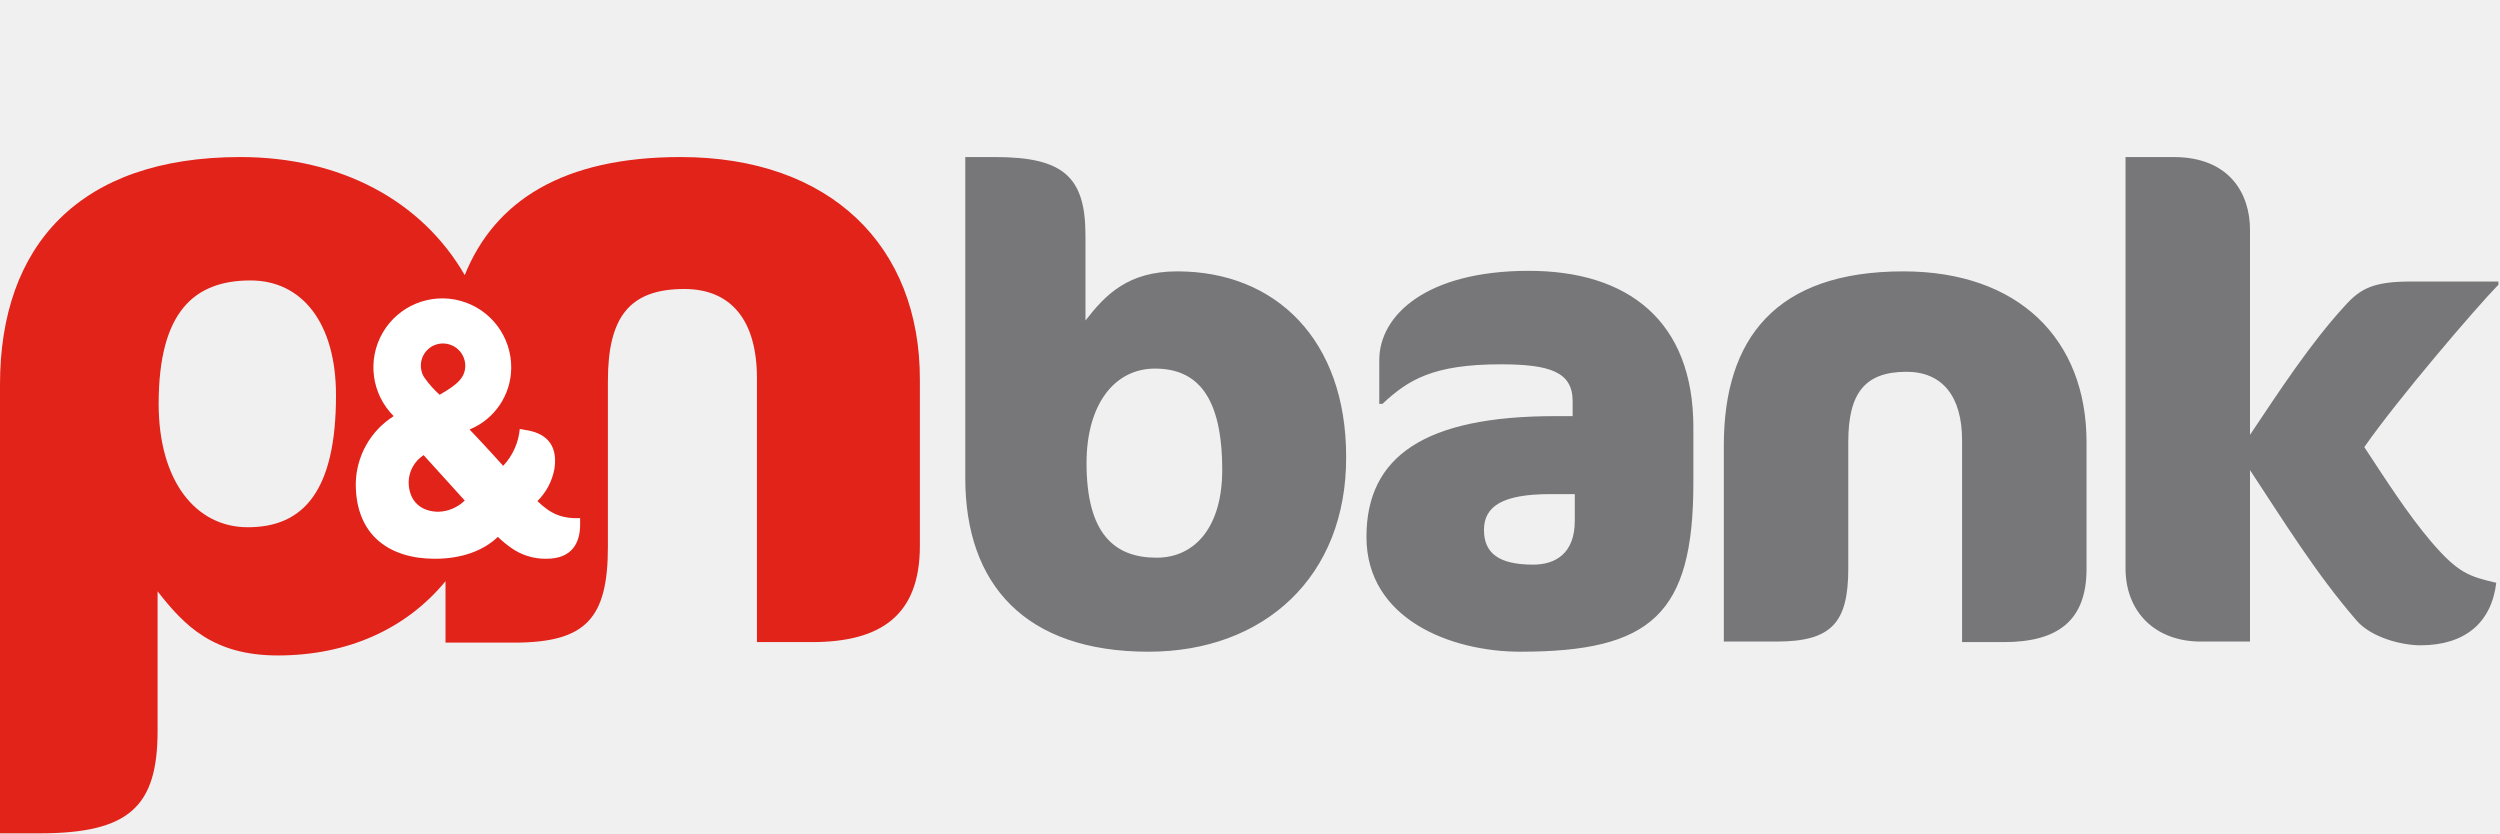
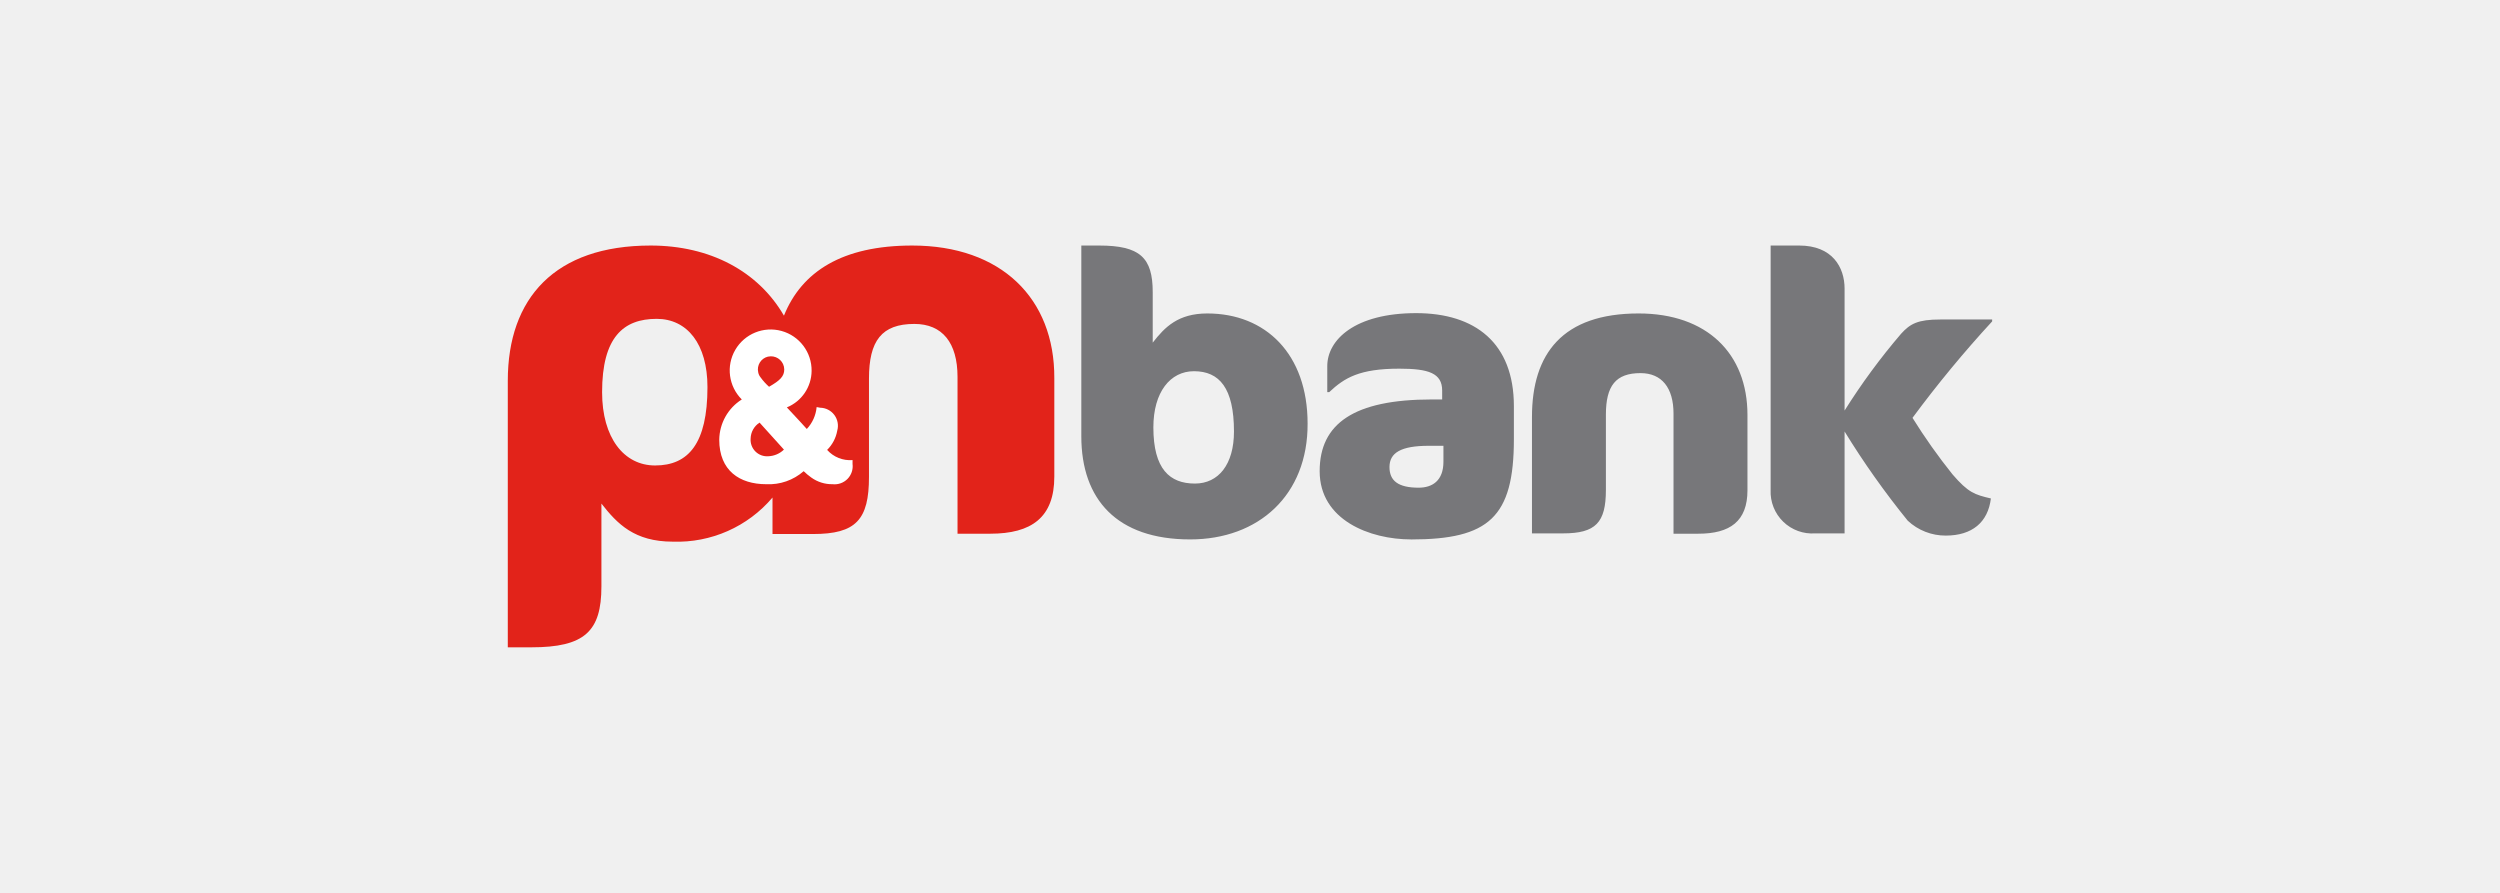
- <svg xmlns="http://www.w3.org/2000/svg" viewBox="0 0 468 156">
-   <path d="M216.2,69c-7.5,0-12.8,6.6-12.8,17.7,0,13.2,5.2,17.7,13.1,17.7,7.4,0,12.3-6,12.3-16.4,0-13.7-4.6-19-12.6-19M215,122c-23.1,0-34.3-12.6-34.3-32.5V29.4h5.6c12.9,0,16.9,3.8,16.9,14.7V60c3.8-4.9,8-9.2,17.2-9.2,18.4,0,31.6,12.8,31.6,34.7.1,22.5-15.4,36.5-37,36.5m79.9-29.5h-4.7c-8.8,0-12.4,2.2-12.4,6.7,0,4.3,2.7,6.5,9.2,6.5,4.2,0,7.8-2.1,7.8-8.2v-5ZM284.6,122c-13,0-28.8-6.1-28.8-21.5,0-15,10.8-22.6,35.3-22.6h3.3V75.1c0-5.5-4.3-6.9-13.5-6.9-12.6,0-17.3,2.9-22.1,7.4h-.6V67.4c0-8.3,8.7-16.7,28-16.7,18.6,0,30.8,9.4,30.8,29.3V90.4c0,24.6-7.9,31.6-32.4,31.6m38.1-1.8V83.4c0-20,9.7-32.6,33.6-32.6,21.5,0,34.3,12.6,34.3,32v23.7c0,9.8-5.5,13.7-15.5,13.7h-7.8V82.4c0-8.2-3.7-12.8-10.4-12.8-7.8,0-10.9,4-10.9,13.1v23.7c0,10.3-3.2,13.7-13.5,13.7h-9.8ZM421.2,43V81.4c5.5-8.2,11.2-17,17.8-24.2,2.9-3.2,5.3-4.5,12.4-4.5h16.3v.6c-4.2,4.3-19,21.6-25.1,30.4,3.9,5.9,8,12.4,12.6,17.8,5,5.8,7,6.4,12.1,7.6-.9,7.5-5.9,11.7-14.2,11.7-3.4,0-9.2-1.4-12-4.7-7.6-8.8-13.5-18.4-19.9-28.1v32.1H412c-8.6,0-14.1-5.6-14.1-13.7v-77h9c10.5,0,14.3,6.9,14.3,13.6" style="fill:#77777a" />
-   <path d="M127.4,29.4c-22,0-34.8,8.2-40.4,22.1-8.1-14-23.3-22.1-42-22.1C14.8,29.4,0,46,0,72v84H7.4c16.8,0,22.1-5,22.1-19.2V110.7c5,6.4,10.4,12,22.5,12,13,0,24-4.9,31.4-13.9v11.5H96.2c13.5,0,17.6-4.5,17.6-18v-31c0-11.9,4-17.2,14.3-17.2,8.8,0,13.6,5.9,13.6,16.7v49.4H152c13,0,20.2-5.1,20.2-18v-31C172.3,46,155.4,29.4,127.4,29.4Zm-81,69.3c-9.8,0-16.7-8.7-16.7-23.1,0-17.3,6.7-23.1,17.2-23.1,9.6,0,16,7.9,16,21.5C62.9,91.8,56.9,98.7,46.4,98.7Z" style="fill:#e2231a" />
-   <path d="M100.6,93.8a11.294,11.294,0,0,0,3.2-6.1c.7-4.8-2-6.7-5.4-7.2l-1.1-.2a11.611,11.611,0,0,1-3.1,6.9l-.1-.1s-3.6-4-6.2-6.7a12.537,12.537,0,0,0,7.8-11.5,12.9,12.9,0,1,0-22,9,15.224,15.224,0,0,0-7.1,12.7c0,9.7,6.4,14,14.8,14,5.2,0,9.2-1.6,11.8-4.1a21.183,21.183,0,0,0,2.4,2,11.126,11.126,0,0,0,6.7,2.1c4.8,0,6.3-3,6.3-6.4V97c-3.5.1-5.5-.8-8-3.2Zm-18.5,2c-3.2,0-5.6-1.9-5.6-5.6a6.161,6.161,0,0,1,2.8-5L87,93.7A7.424,7.424,0,0,1,82.1,95.8Zm.2-21.9a18.776,18.776,0,0,1-2.7-3,3.479,3.479,0,0,1-.7-1.5,4.136,4.136,0,0,1,3.1-5,4.185,4.185,0,0,1,5.1,4C87.1,70.6,85.8,71.9,82.3,73.9Z" style="fill:#fff" />
+ <svg xmlns="http://www.w3.org/2000/svg" viewBox="0 0 280 100">
+   <path d="M133.726,41.576c-2.666,0-4.549,2.346-4.549,6.291,0,4.692,1.848,6.292,4.656,6.292,2.63,0,4.372-2.133,4.372-5.83,0-4.869-1.635-6.753-4.479-6.753M133.3,60.415c-8.211,0-12.192-4.479-12.192-11.552V27.5h1.99c4.586,0,6.007,1.351,6.007,5.225v5.652c1.351-1.742,2.844-3.27,6.114-3.27,6.54,0,11.232,4.549,11.232,12.334.036,8-5.474,12.974-13.151,12.974m28.4-10.486h-1.67c-3.128,0-4.408.782-4.408,2.381,0,1.529.96,2.311,3.27,2.311,1.493,0,2.773-.747,2.773-2.915V49.929Zm-3.661,10.486c-4.621,0-10.237-2.169-10.237-7.642,0-5.332,3.839-8.034,12.548-8.034h1.173v-.995c0-1.955-1.529-2.453-4.8-2.453-4.479,0-6.149,1.031-7.856,2.631h-.213V41.007c0-2.95,3.093-5.936,9.953-5.936,6.611,0,10.948,3.341,10.948,10.415v3.7c0,8.745-2.808,11.233-11.517,11.233m13.543-.64V46.694c0-7.109,3.448-11.587,11.943-11.587,7.642,0,12.192,4.478,12.192,11.374v8.424c0,3.484-1.955,4.87-5.51,4.87h-2.772V46.339c0-2.915-1.315-4.55-3.7-4.55-2.772,0-3.874,1.422-3.874,4.656V54.87c0,3.661-1.138,4.869-4.8,4.869h-3.483Zm35.012-27.441V45.983a72.44,72.44,0,0,1,6.327-8.6c1.03-1.138,1.884-1.6,4.407-1.6h5.794v.213A130.613,130.613,0,0,0,214.2,46.8a65.5,65.5,0,0,0,4.479,6.327c1.777,2.062,2.488,2.275,4.3,2.7-.32,2.666-2.1,4.159-5.048,4.159a6.189,6.189,0,0,1-4.265-1.67,93.717,93.717,0,0,1-7.073-9.989v11.41h-3.271a4.665,4.665,0,0,1-5.011-4.869V27.5h3.2c3.732,0,5.083,2.453,5.083,4.834" style="fill:#77777a" />
+   <path d="M102.162,27.5c-7.82,0-12.369,2.915-14.36,7.855C84.923,30.379,79.52,27.5,72.873,27.5c-10.734,0-16,5.9-16,15.142V72.5h2.63c5.972,0,7.856-1.777,7.856-6.825V56.4c1.777,2.275,3.7,4.266,8,4.266a14,14,0,0,0,11.162-4.941V59.81h4.549c4.8,0,6.256-1.6,6.256-6.4V42.393c0-4.229,1.422-6.113,5.083-6.113,3.128,0,4.834,2.1,4.834,5.936V59.775h3.661c4.621,0,7.18-1.813,7.18-6.4V42.358C118.122,33.4,112.115,27.5,102.162,27.5ZM73.371,52.133c-3.484,0-5.936-3.093-5.936-8.211,0-6.149,2.381-8.211,6.114-8.211,3.412,0,5.687,2.808,5.687,7.642C79.236,49.68,77.1,52.133,73.371,52.133Z" style="fill:#e2231a" />
+   <path d="M92.636,50.391a4.015,4.015,0,0,0,1.138-2.168,2.021,2.021,0,0,0-1.92-2.559l-.391-.072a4.126,4.126,0,0,1-1.1,2.453l-.035-.036s-1.28-1.421-2.2-2.381A4.458,4.458,0,0,0,90.9,41.54a4.586,4.586,0,1,0-7.82,3.2,5.411,5.411,0,0,0-2.524,4.515c0,3.447,2.275,4.976,5.261,4.976a5.916,5.916,0,0,0,4.194-1.457,7.52,7.52,0,0,0,.853.71,3.949,3.949,0,0,0,2.382.747,2.026,2.026,0,0,0,2.239-2.275v-.427a3.446,3.446,0,0,1-2.844-1.137ZM86.06,51.1a1.847,1.847,0,0,1-1.99-1.991,2.189,2.189,0,0,1,1-1.777L87.8,50.355A2.641,2.641,0,0,1,86.06,51.1Zm.072-7.784a6.614,6.614,0,0,1-.96-1.067,1.234,1.234,0,0,1-.249-.533,1.47,1.47,0,0,1,1.085-1.773l.017,0A1.487,1.487,0,0,1,87.8,41.067a1.47,1.47,0,0,1,.036.3C87.838,42.145,87.376,42.607,86.132,43.318Z" style="fill:#fff" />
</svg>
